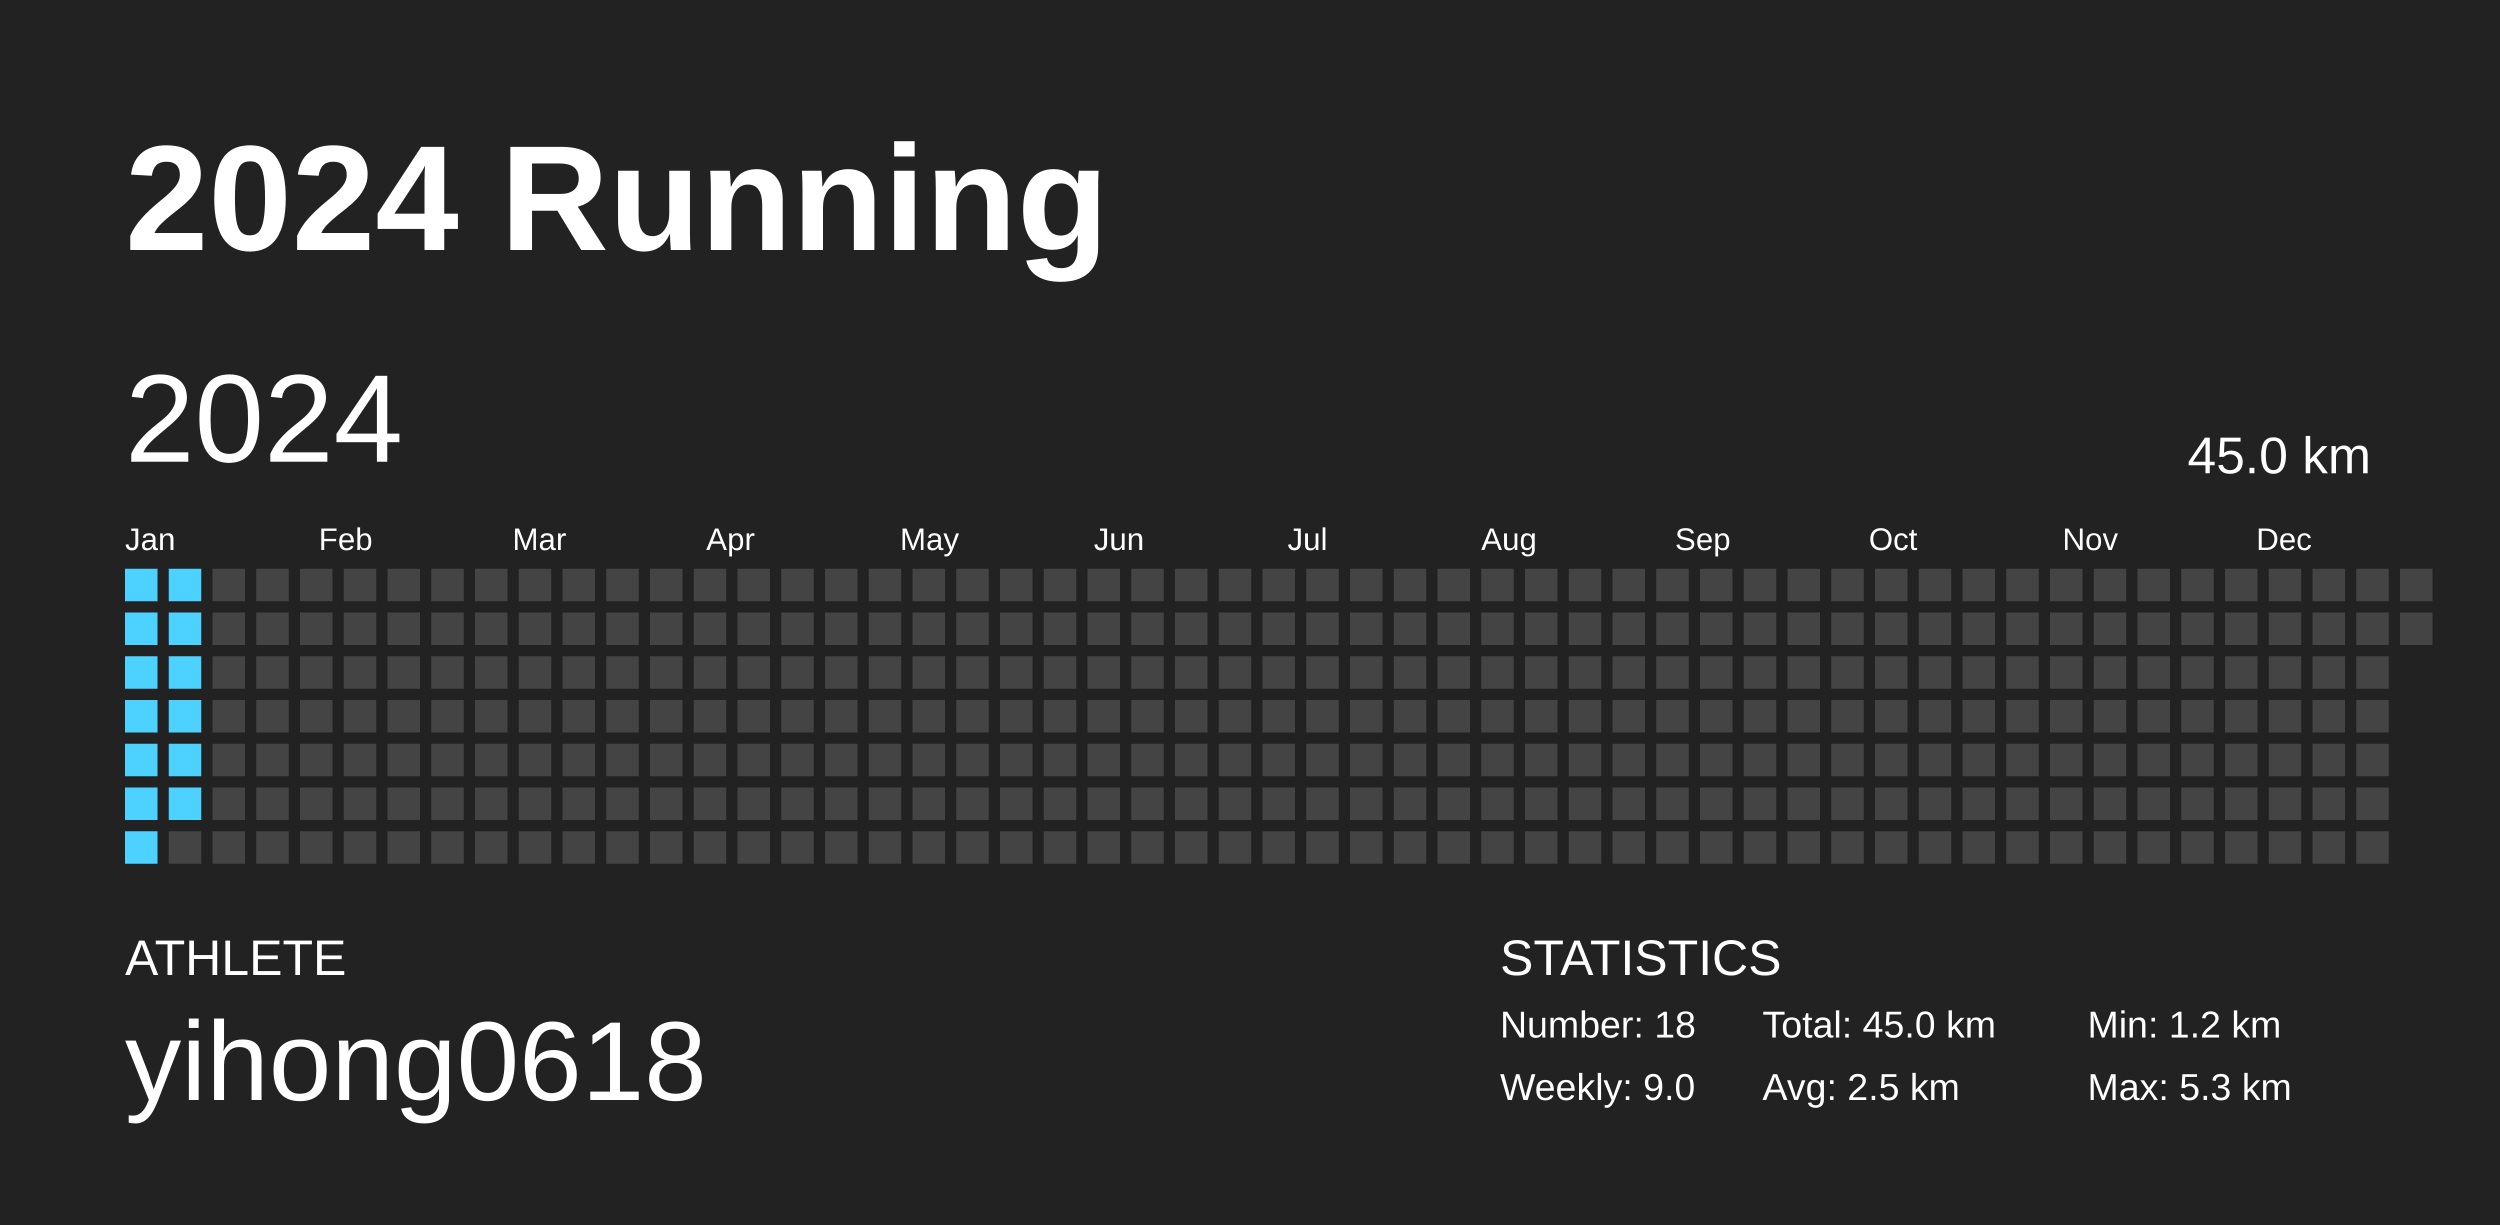
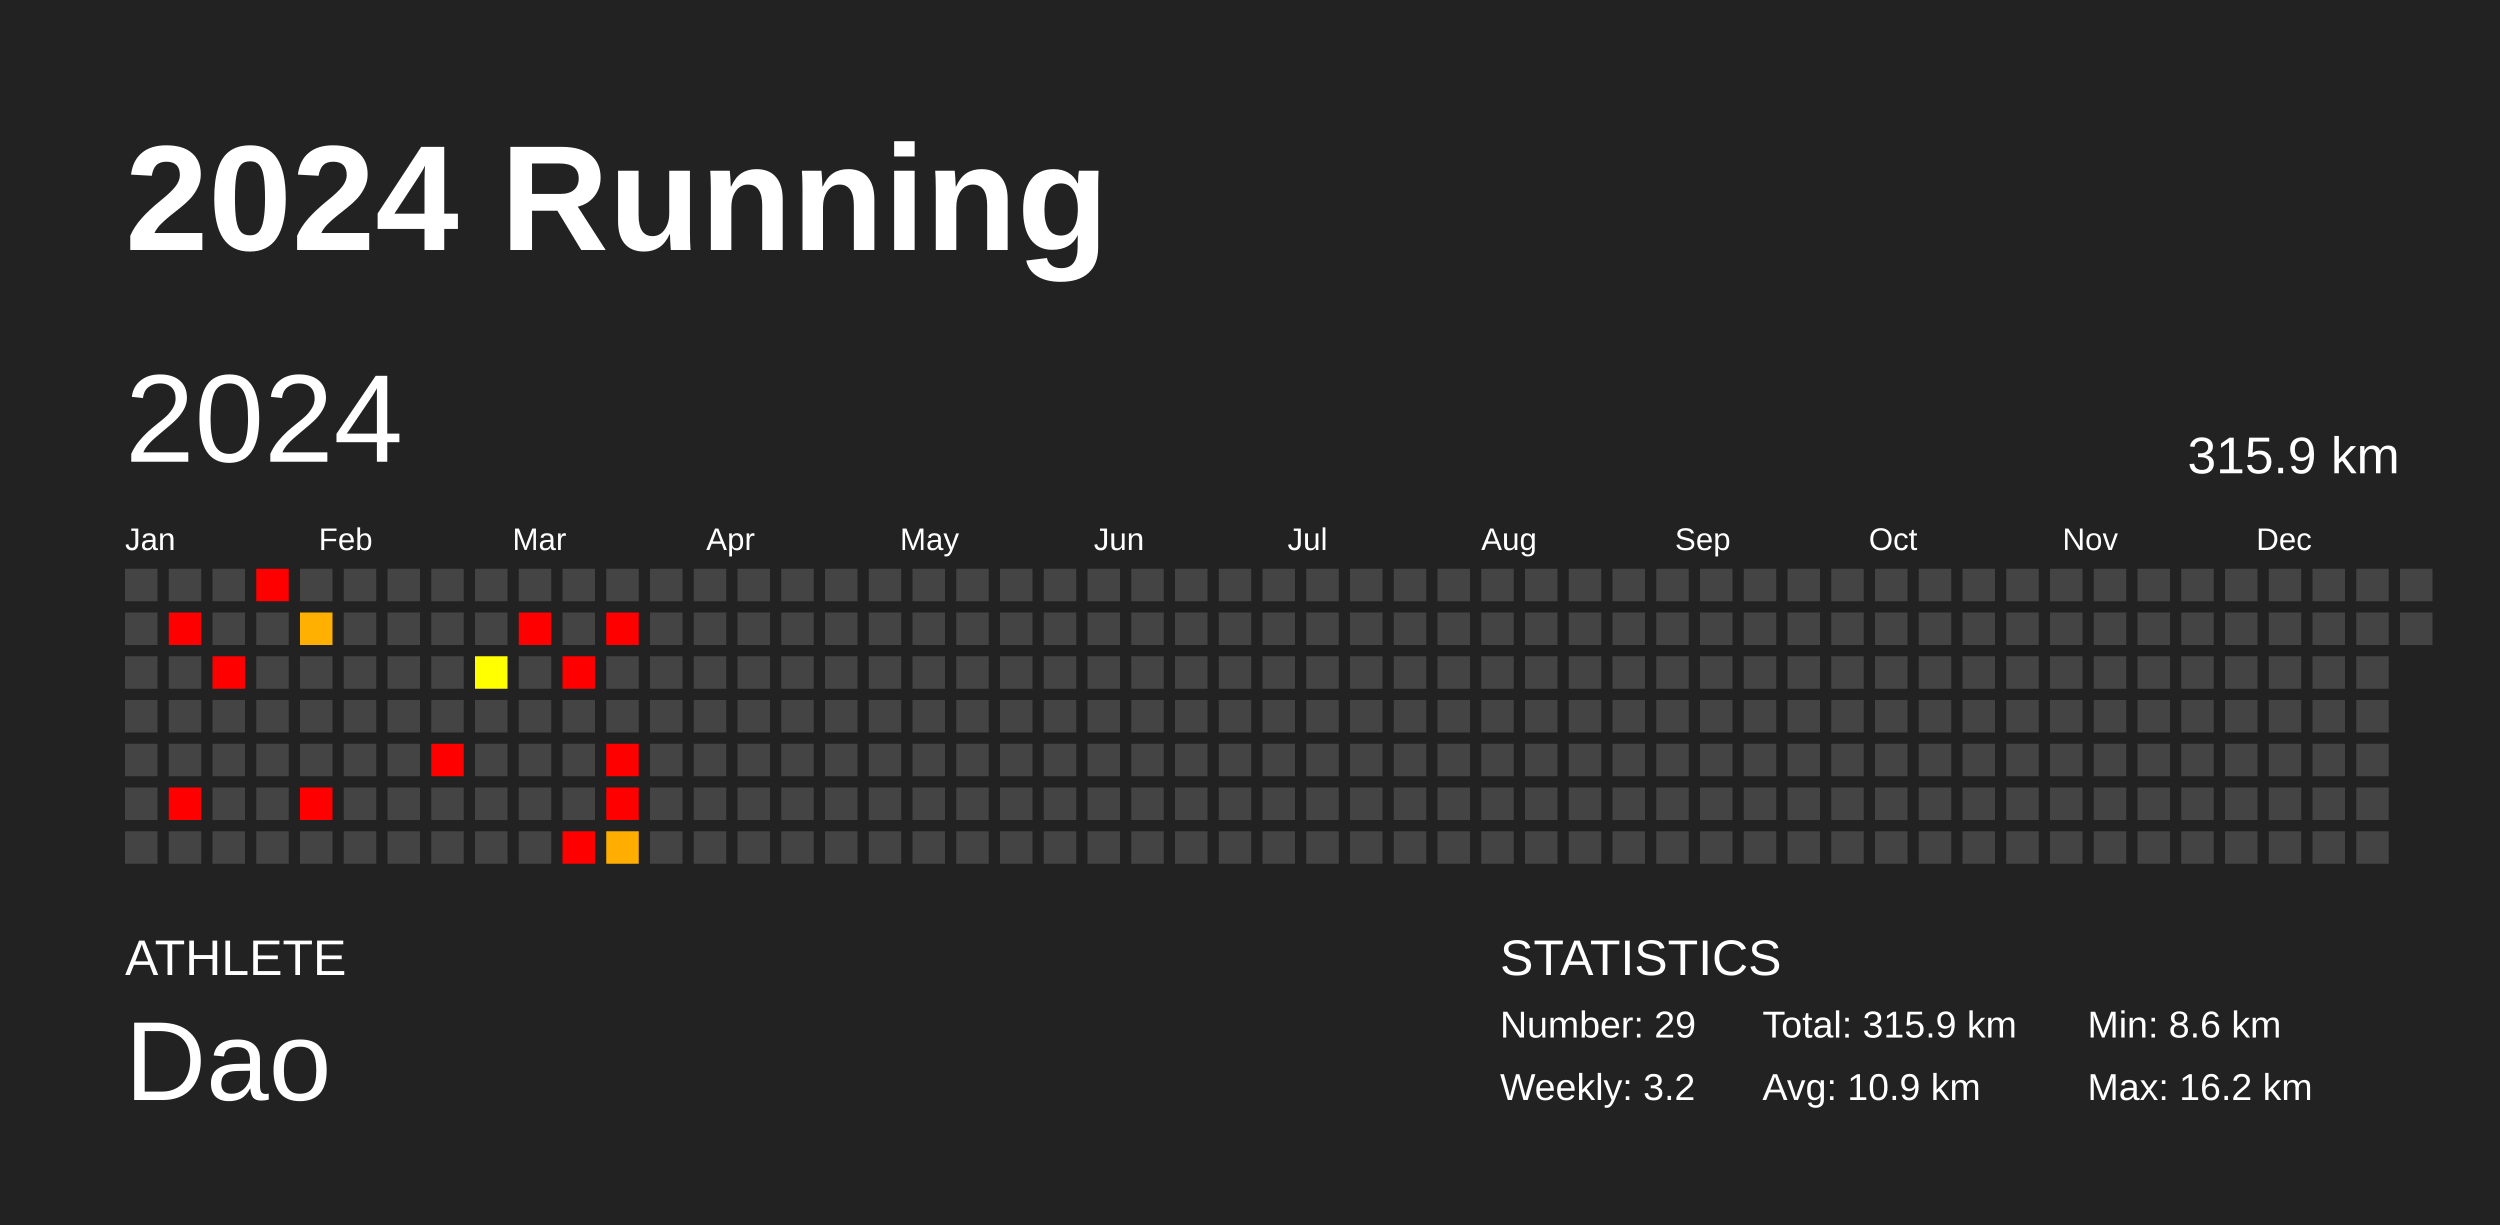
<svg xmlns="http://www.w3.org/2000/svg" baseProfile="full" height="98mm" version="1.1" viewBox="0,0,200,98" width="200mm">
  <defs />
  <rect fill="#222222" height="98" width="200" x="0" y="0" />
  <text fill="#FFFFFF" style="font-size:12px; font-family:Arial; font-weight:bold;" x="10" y="20">2024 Running</text>
  <text fill="#FFFFFF" style="font-size:4px; font-family:Arial" x="10" y="78">ATHLETE</text>
-   <text fill="#FFFFFF" style="font-size:9px; font-family:Arial" x="10" y="88">yihong0618</text>
+   <text fill="#FFFFFF" style="font-size:9px; font-family:Arial" x="10" y="88">Dao</text>
  <text fill="#FFFFFF" style="font-size:4px; font-family:Arial" x="120" y="78">STATISTICS</text>
-   <text fill="#FFFFFF" style="font-size:3px; font-family:Arial" x="120" y="83">Number: 18</text>
-   <text fill="#FFFFFF" style="font-size:3px; font-family:Arial" x="120" y="88">Weekly: 9.0</text>
-   <text fill="#FFFFFF" style="font-size:3px; font-family:Arial" x="141" y="83">Total: 45.0 km</text>
-   <text fill="#FFFFFF" style="font-size:3px; font-family:Arial" x="141" y="88">Avg: 2.5 km</text>
-   <text fill="#FFFFFF" style="font-size:3px; font-family:Arial" x="167" y="83">Min: 1.2 km</text>
-   <text fill="#FFFFFF" style="font-size:3px; font-family:Arial" x="167" y="88">Max: 5.3 km</text>
+   <text fill="#FFFFFF" style="font-size:3px; font-family:Arial" x="120" y="83">Number: 29</text>
+   <text fill="#FFFFFF" style="font-size:3px; font-family:Arial" x="120" y="88">Weekly: 3.2</text>
+   <text fill="#FFFFFF" style="font-size:3px; font-family:Arial" x="141" y="83">Total: 315.9 km</text>
+   <text fill="#FFFFFF" style="font-size:3px; font-family:Arial" x="141" y="88">Avg: 10.9 km</text>
+   <text fill="#FFFFFF" style="font-size:3px; font-family:Arial" x="167" y="83">Min: 8.6 km</text>
+   <text fill="#FFFFFF" style="font-size:3px; font-family:Arial" x="167" y="88">Max: 16.2 km</text>
  <text dominant-baseline="hanging" fill="#FFFFFF" style="font-size:10.0px; font-family:Arial;" x="10" y="30">2024</text>
-   <text dominant-baseline="hanging" fill="#FFFFFF" style="font-size:4.125px; font-family:Arial;" x="175" y="35">45.0 km</text>
+   <text dominant-baseline="hanging" fill="#FFFFFF" style="font-size:4.125px; font-family:Arial;" x="175" y="35">315.9 km</text>
  <text fill="#FFFFFF" style="font-size:2.5px; font-family:Arial" x="10.0" y="44">Jan</text>
  <text fill="#FFFFFF" style="font-size:2.5px; font-family:Arial" x="25.5" y="44">Feb</text>
  <text fill="#FFFFFF" style="font-size:2.5px; font-family:Arial" x="41.0" y="44">Mar</text>
  <text fill="#FFFFFF" style="font-size:2.5px; font-family:Arial" x="56.5" y="44">Apr</text>
  <text fill="#FFFFFF" style="font-size:2.5px; font-family:Arial" x="72.0" y="44">May</text>
  <text fill="#FFFFFF" style="font-size:2.5px; font-family:Arial" x="87.5" y="44">Jun</text>
  <text fill="#FFFFFF" style="font-size:2.5px; font-family:Arial" x="103.0" y="44">Jul</text>
  <text fill="#FFFFFF" style="font-size:2.5px; font-family:Arial" x="118.5" y="44">Aug</text>
  <text fill="#FFFFFF" style="font-size:2.5px; font-family:Arial" x="134.0" y="44">Sep</text>
  <text fill="#FFFFFF" style="font-size:2.5px; font-family:Arial" x="149.5" y="44">Oct</text>
  <text fill="#FFFFFF" style="font-size:2.5px; font-family:Arial" x="165.0" y="44">Nov</text>
  <text fill="#FFFFFF" style="font-size:2.5px; font-family:Arial" x="180.5" y="44">Dec</text>
-   <rect fill="#4dd2ff" height="2.6" width="2.6" x="10.0" y="45.5" />
-   <rect fill="#4dd2ff" height="2.6" width="2.6" x="10.0" y="49.0" />
-   <rect fill="#4dd2ff" height="2.6" width="2.6" x="10.0" y="52.5" />
-   <rect fill="#4dd2ff" height="2.6" width="2.6" x="10.0" y="56.0" />
-   <rect fill="#4dd2ff" height="2.6" width="2.6" x="10.0" y="59.5" />
-   <rect fill="#4dd2ff" height="2.6" width="2.6" x="10.0" y="63.0" />
-   <rect fill="#4dd2ff" height="2.6" width="2.6" x="10.0" y="66.5" />
-   <rect fill="#4dd2ff" height="2.6" width="2.6" x="13.5" y="45.5" />
-   <rect fill="#4dd2ff" height="2.6" width="2.6" x="13.5" y="49.0" />
-   <rect fill="#4dd2ff" height="2.6" width="2.6" x="13.5" y="52.5" />
-   <rect fill="#4dd2ff" height="2.6" width="2.6" x="13.5" y="56.0" />
-   <rect fill="#4dd2ff" height="2.6" width="2.6" x="13.5" y="59.5" />
-   <rect fill="#4dd2ff" height="2.6" width="2.6" x="13.5" y="63.0" />
+   <rect fill="#444444" height="2.6" width="2.6" x="10.0" y="45.5" />
+   <rect fill="#444444" height="2.6" width="2.6" x="10.0" y="49.0" />
+   <rect fill="#444444" height="2.6" width="2.6" x="10.0" y="52.5" />
+   <rect fill="#444444" height="2.6" width="2.6" x="10.0" y="56.0" />
+   <rect fill="#444444" height="2.6" width="2.6" x="10.0" y="59.5" />
+   <rect fill="#444444" height="2.6" width="2.6" x="10.0" y="63.0" />
+   <rect fill="#444444" height="2.6" width="2.6" x="10.0" y="66.5" />
+   <rect fill="#444444" height="2.6" width="2.6" x="13.5" y="45.5" />
+   <rect fill="red" height="2.6" width="2.6" x="13.5" y="49.0" />
+   <rect fill="#444444" height="2.6" width="2.6" x="13.5" y="52.5" />
+   <rect fill="#444444" height="2.6" width="2.6" x="13.5" y="56.0" />
+   <rect fill="#444444" height="2.6" width="2.6" x="13.5" y="59.5" />
+   <rect fill="red" height="2.6" width="2.6" x="13.5" y="63.0" />
  <rect fill="#444444" height="2.6" width="2.6" x="13.5" y="66.5" />
  <rect fill="#444444" height="2.6" width="2.6" x="17.0" y="45.5" />
  <rect fill="#444444" height="2.6" width="2.6" x="17.0" y="49.0" />
-   <rect fill="#444444" height="2.6" width="2.6" x="17.0" y="52.5" />
+   <rect fill="red" height="2.6" width="2.6" x="17.0" y="52.5" />
  <rect fill="#444444" height="2.6" width="2.6" x="17.0" y="56.0" />
  <rect fill="#444444" height="2.6" width="2.6" x="17.0" y="59.5" />
  <rect fill="#444444" height="2.6" width="2.6" x="17.0" y="63.0" />
  <rect fill="#444444" height="2.6" width="2.6" x="17.0" y="66.5" />
-   <rect fill="#444444" height="2.6" width="2.6" x="20.5" y="45.5" />
+   <rect fill="red" height="2.6" width="2.6" x="20.5" y="45.5" />
  <rect fill="#444444" height="2.6" width="2.6" x="20.5" y="49.0" />
  <rect fill="#444444" height="2.6" width="2.6" x="20.5" y="52.5" />
  <rect fill="#444444" height="2.6" width="2.6" x="20.5" y="56.0" />
  <rect fill="#444444" height="2.6" width="2.6" x="20.5" y="59.5" />
  <rect fill="#444444" height="2.6" width="2.6" x="20.5" y="63.0" />
  <rect fill="#444444" height="2.6" width="2.6" x="20.5" y="66.5" />
  <rect fill="#444444" height="2.6" width="2.6" x="24.0" y="45.5" />
-   <rect fill="#444444" height="2.6" width="2.6" x="24.0" y="49.0" />
+   <rect fill="#ffb000" height="2.6" width="2.6" x="24.0" y="49.0" />
  <rect fill="#444444" height="2.6" width="2.6" x="24.0" y="52.5" />
  <rect fill="#444444" height="2.6" width="2.6" x="24.0" y="56.0" />
  <rect fill="#444444" height="2.6" width="2.6" x="24.0" y="59.5" />
-   <rect fill="#444444" height="2.6" width="2.6" x="24.0" y="63.0" />
+   <rect fill="red" height="2.6" width="2.6" x="24.0" y="63.0" />
  <rect fill="#444444" height="2.6" width="2.6" x="24.0" y="66.5" />
  <rect fill="#444444" height="2.6" width="2.6" x="27.5" y="45.5" />
  <rect fill="#444444" height="2.6" width="2.6" x="27.5" y="49.0" />
  <rect fill="#444444" height="2.6" width="2.6" x="27.5" y="52.5" />
  <rect fill="#444444" height="2.6" width="2.6" x="27.5" y="56.0" />
  <rect fill="#444444" height="2.6" width="2.6" x="27.5" y="59.5" />
  <rect fill="#444444" height="2.6" width="2.6" x="27.5" y="63.0" />
  <rect fill="#444444" height="2.6" width="2.6" x="27.5" y="66.5" />
  <rect fill="#444444" height="2.6" width="2.6" x="31.0" y="45.5" />
  <rect fill="#444444" height="2.6" width="2.6" x="31.0" y="49.0" />
  <rect fill="#444444" height="2.6" width="2.6" x="31.0" y="52.5" />
  <rect fill="#444444" height="2.6" width="2.6" x="31.0" y="56.0" />
  <rect fill="#444444" height="2.6" width="2.6" x="31.0" y="59.5" />
  <rect fill="#444444" height="2.6" width="2.6" x="31.0" y="63.0" />
  <rect fill="#444444" height="2.6" width="2.6" x="31.0" y="66.5" />
  <rect fill="#444444" height="2.6" width="2.6" x="34.5" y="45.5" />
  <rect fill="#444444" height="2.6" width="2.6" x="34.5" y="49.0" />
  <rect fill="#444444" height="2.6" width="2.6" x="34.5" y="52.5" />
  <rect fill="#444444" height="2.6" width="2.6" x="34.5" y="56.0" />
-   <rect fill="#444444" height="2.6" width="2.6" x="34.5" y="59.5" />
+   <rect fill="red" height="2.6" width="2.6" x="34.5" y="59.5" />
  <rect fill="#444444" height="2.6" width="2.6" x="34.5" y="63.0" />
  <rect fill="#444444" height="2.6" width="2.6" x="34.5" y="66.5" />
  <rect fill="#444444" height="2.6" width="2.6" x="38.0" y="45.5" />
  <rect fill="#444444" height="2.6" width="2.6" x="38.0" y="49.0" />
-   <rect fill="#444444" height="2.6" width="2.6" x="38.0" y="52.5" />
+   <rect fill="#ffff00" height="2.6" width="2.6" x="38.0" y="52.5" />
  <rect fill="#444444" height="2.6" width="2.6" x="38.0" y="56.0" />
  <rect fill="#444444" height="2.6" width="2.6" x="38.0" y="59.5" />
  <rect fill="#444444" height="2.6" width="2.6" x="38.0" y="63.0" />
  <rect fill="#444444" height="2.6" width="2.6" x="38.0" y="66.5" />
  <rect fill="#444444" height="2.6" width="2.6" x="41.5" y="45.5" />
-   <rect fill="#444444" height="2.6" width="2.6" x="41.5" y="49.0" />
+   <rect fill="red" height="2.6" width="2.6" x="41.5" y="49.0" />
  <rect fill="#444444" height="2.6" width="2.6" x="41.5" y="52.5" />
  <rect fill="#444444" height="2.6" width="2.6" x="41.5" y="56.0" />
  <rect fill="#444444" height="2.6" width="2.6" x="41.5" y="59.5" />
  <rect fill="#444444" height="2.6" width="2.6" x="41.5" y="63.0" />
  <rect fill="#444444" height="2.6" width="2.6" x="41.5" y="66.5" />
  <rect fill="#444444" height="2.6" width="2.6" x="45.0" y="45.5" />
  <rect fill="#444444" height="2.6" width="2.6" x="45.0" y="49.0" />
-   <rect fill="#444444" height="2.6" width="2.6" x="45.0" y="52.5" />
+   <rect fill="red" height="2.6" width="2.6" x="45.0" y="52.5" />
  <rect fill="#444444" height="2.6" width="2.6" x="45.0" y="56.0" />
  <rect fill="#444444" height="2.6" width="2.6" x="45.0" y="59.5" />
  <rect fill="#444444" height="2.6" width="2.6" x="45.0" y="63.0" />
-   <rect fill="#444444" height="2.6" width="2.6" x="45.0" y="66.5" />
+   <rect fill="red" height="2.6" width="2.6" x="45.0" y="66.5" />
  <rect fill="#444444" height="2.6" width="2.6" x="48.5" y="45.5" />
-   <rect fill="#444444" height="2.6" width="2.6" x="48.5" y="49.0" />
+   <rect fill="red" height="2.6" width="2.6" x="48.5" y="49.0" />
  <rect fill="#444444" height="2.6" width="2.6" x="48.5" y="52.5" />
  <rect fill="#444444" height="2.6" width="2.6" x="48.5" y="56.0" />
-   <rect fill="#444444" height="2.6" width="2.6" x="48.5" y="59.5" />
-   <rect fill="#444444" height="2.6" width="2.6" x="48.5" y="63.0" />
-   <rect fill="#444444" height="2.6" width="2.6" x="48.5" y="66.5" />
+   <rect fill="red" height="2.6" width="2.6" x="48.5" y="59.5" />
+   <rect fill="red" height="2.6" width="2.6" x="48.5" y="63.0" />
+   <rect fill="#ffae00" height="2.6" width="2.6" x="48.5" y="66.5" />
  <rect fill="#444444" height="2.6" width="2.6" x="52.0" y="45.5" />
  <rect fill="#444444" height="2.6" width="2.6" x="52.0" y="49.0" />
  <rect fill="#444444" height="2.6" width="2.6" x="52.0" y="52.5" />
  <rect fill="#444444" height="2.6" width="2.6" x="52.0" y="56.0" />
  <rect fill="#444444" height="2.6" width="2.6" x="52.0" y="59.5" />
  <rect fill="#444444" height="2.6" width="2.6" x="52.0" y="63.0" />
  <rect fill="#444444" height="2.6" width="2.6" x="52.0" y="66.5" />
  <rect fill="#444444" height="2.6" width="2.6" x="55.5" y="45.5" />
  <rect fill="#444444" height="2.6" width="2.6" x="55.5" y="49.0" />
  <rect fill="#444444" height="2.6" width="2.6" x="55.5" y="52.5" />
  <rect fill="#444444" height="2.6" width="2.6" x="55.5" y="56.0" />
  <rect fill="#444444" height="2.6" width="2.6" x="55.5" y="59.5" />
  <rect fill="#444444" height="2.6" width="2.6" x="55.5" y="63.0" />
  <rect fill="#444444" height="2.6" width="2.6" x="55.5" y="66.5" />
  <rect fill="#444444" height="2.6" width="2.6" x="59.0" y="45.5" />
  <rect fill="#444444" height="2.6" width="2.6" x="59.0" y="49.0" />
  <rect fill="#444444" height="2.6" width="2.6" x="59.0" y="52.5" />
  <rect fill="#444444" height="2.6" width="2.6" x="59.0" y="56.0" />
  <rect fill="#444444" height="2.6" width="2.6" x="59.0" y="59.5" />
  <rect fill="#444444" height="2.6" width="2.6" x="59.0" y="63.0" />
  <rect fill="#444444" height="2.6" width="2.6" x="59.0" y="66.5" />
  <rect fill="#444444" height="2.6" width="2.6" x="62.5" y="45.5" />
  <rect fill="#444444" height="2.6" width="2.6" x="62.5" y="49.0" />
  <rect fill="#444444" height="2.6" width="2.6" x="62.5" y="52.5" />
  <rect fill="#444444" height="2.6" width="2.6" x="62.5" y="56.0" />
  <rect fill="#444444" height="2.6" width="2.6" x="62.5" y="59.5" />
  <rect fill="#444444" height="2.6" width="2.6" x="62.5" y="63.0" />
  <rect fill="#444444" height="2.6" width="2.6" x="62.5" y="66.5" />
  <rect fill="#444444" height="2.6" width="2.6" x="66.0" y="45.5" />
  <rect fill="#444444" height="2.6" width="2.6" x="66.0" y="49.0" />
  <rect fill="#444444" height="2.6" width="2.6" x="66.0" y="52.5" />
  <rect fill="#444444" height="2.6" width="2.6" x="66.0" y="56.0" />
  <rect fill="#444444" height="2.6" width="2.6" x="66.0" y="59.5" />
  <rect fill="#444444" height="2.6" width="2.6" x="66.0" y="63.0" />
  <rect fill="#444444" height="2.6" width="2.6" x="66.0" y="66.5" />
  <rect fill="#444444" height="2.6" width="2.6" x="69.5" y="45.5" />
  <rect fill="#444444" height="2.6" width="2.6" x="69.5" y="49.0" />
  <rect fill="#444444" height="2.6" width="2.6" x="69.5" y="52.5" />
  <rect fill="#444444" height="2.6" width="2.6" x="69.5" y="56.0" />
  <rect fill="#444444" height="2.6" width="2.6" x="69.5" y="59.5" />
  <rect fill="#444444" height="2.6" width="2.6" x="69.5" y="63.0" />
  <rect fill="#444444" height="2.6" width="2.6" x="69.5" y="66.5" />
  <rect fill="#444444" height="2.6" width="2.6" x="73.0" y="45.5" />
  <rect fill="#444444" height="2.6" width="2.6" x="73.0" y="49.0" />
  <rect fill="#444444" height="2.6" width="2.6" x="73.0" y="52.5" />
  <rect fill="#444444" height="2.6" width="2.6" x="73.0" y="56.0" />
  <rect fill="#444444" height="2.6" width="2.6" x="73.0" y="59.5" />
  <rect fill="#444444" height="2.6" width="2.6" x="73.0" y="63.0" />
  <rect fill="#444444" height="2.6" width="2.6" x="73.0" y="66.5" />
  <rect fill="#444444" height="2.6" width="2.6" x="76.5" y="45.5" />
  <rect fill="#444444" height="2.6" width="2.6" x="76.5" y="49.0" />
  <rect fill="#444444" height="2.6" width="2.6" x="76.5" y="52.5" />
  <rect fill="#444444" height="2.6" width="2.6" x="76.5" y="56.0" />
  <rect fill="#444444" height="2.6" width="2.6" x="76.5" y="59.5" />
  <rect fill="#444444" height="2.6" width="2.6" x="76.5" y="63.0" />
  <rect fill="#444444" height="2.6" width="2.6" x="76.5" y="66.5" />
  <rect fill="#444444" height="2.6" width="2.6" x="80.0" y="45.5" />
  <rect fill="#444444" height="2.6" width="2.6" x="80.0" y="49.0" />
  <rect fill="#444444" height="2.6" width="2.6" x="80.0" y="52.5" />
  <rect fill="#444444" height="2.6" width="2.6" x="80.0" y="56.0" />
  <rect fill="#444444" height="2.6" width="2.6" x="80.0" y="59.5" />
  <rect fill="#444444" height="2.6" width="2.6" x="80.0" y="63.0" />
  <rect fill="#444444" height="2.6" width="2.6" x="80.0" y="66.5" />
  <rect fill="#444444" height="2.6" width="2.6" x="83.5" y="45.5" />
  <rect fill="#444444" height="2.6" width="2.6" x="83.5" y="49.0" />
  <rect fill="#444444" height="2.6" width="2.6" x="83.5" y="52.5" />
  <rect fill="#444444" height="2.6" width="2.6" x="83.5" y="56.0" />
  <rect fill="#444444" height="2.6" width="2.6" x="83.5" y="59.5" />
  <rect fill="#444444" height="2.6" width="2.6" x="83.5" y="63.0" />
  <rect fill="#444444" height="2.6" width="2.6" x="83.5" y="66.5" />
  <rect fill="#444444" height="2.6" width="2.6" x="87.0" y="45.5" />
  <rect fill="#444444" height="2.6" width="2.6" x="87.0" y="49.0" />
  <rect fill="#444444" height="2.6" width="2.6" x="87.0" y="52.5" />
  <rect fill="#444444" height="2.6" width="2.6" x="87.0" y="56.0" />
  <rect fill="#444444" height="2.6" width="2.6" x="87.0" y="59.5" />
  <rect fill="#444444" height="2.6" width="2.6" x="87.0" y="63.0" />
  <rect fill="#444444" height="2.6" width="2.6" x="87.0" y="66.5" />
  <rect fill="#444444" height="2.6" width="2.6" x="90.5" y="45.5" />
  <rect fill="#444444" height="2.6" width="2.6" x="90.5" y="49.0" />
  <rect fill="#444444" height="2.6" width="2.6" x="90.5" y="52.5" />
  <rect fill="#444444" height="2.6" width="2.6" x="90.5" y="56.0" />
  <rect fill="#444444" height="2.6" width="2.6" x="90.5" y="59.5" />
  <rect fill="#444444" height="2.6" width="2.6" x="90.5" y="63.0" />
  <rect fill="#444444" height="2.6" width="2.6" x="90.5" y="66.5" />
  <rect fill="#444444" height="2.6" width="2.6" x="94.0" y="45.5" />
  <rect fill="#444444" height="2.6" width="2.6" x="94.0" y="49.0" />
  <rect fill="#444444" height="2.6" width="2.6" x="94.0" y="52.5" />
  <rect fill="#444444" height="2.6" width="2.6" x="94.0" y="56.0" />
  <rect fill="#444444" height="2.6" width="2.6" x="94.0" y="59.5" />
  <rect fill="#444444" height="2.6" width="2.6" x="94.0" y="63.0" />
  <rect fill="#444444" height="2.6" width="2.6" x="94.0" y="66.5" />
  <rect fill="#444444" height="2.6" width="2.6" x="97.5" y="45.5" />
  <rect fill="#444444" height="2.6" width="2.6" x="97.5" y="49.0" />
  <rect fill="#444444" height="2.6" width="2.6" x="97.5" y="52.5" />
  <rect fill="#444444" height="2.6" width="2.6" x="97.5" y="56.0" />
  <rect fill="#444444" height="2.6" width="2.6" x="97.5" y="59.5" />
  <rect fill="#444444" height="2.6" width="2.6" x="97.5" y="63.0" />
  <rect fill="#444444" height="2.6" width="2.6" x="97.5" y="66.5" />
  <rect fill="#444444" height="2.6" width="2.6" x="101.0" y="45.5" />
  <rect fill="#444444" height="2.6" width="2.6" x="101.0" y="49.0" />
  <rect fill="#444444" height="2.6" width="2.6" x="101.0" y="52.5" />
  <rect fill="#444444" height="2.6" width="2.6" x="101.0" y="56.0" />
  <rect fill="#444444" height="2.6" width="2.6" x="101.0" y="59.5" />
  <rect fill="#444444" height="2.6" width="2.6" x="101.0" y="63.0" />
  <rect fill="#444444" height="2.6" width="2.6" x="101.0" y="66.5" />
  <rect fill="#444444" height="2.6" width="2.6" x="104.5" y="45.5" />
  <rect fill="#444444" height="2.6" width="2.6" x="104.5" y="49.0" />
  <rect fill="#444444" height="2.6" width="2.6" x="104.5" y="52.5" />
  <rect fill="#444444" height="2.6" width="2.6" x="104.5" y="56.0" />
  <rect fill="#444444" height="2.6" width="2.6" x="104.5" y="59.5" />
  <rect fill="#444444" height="2.6" width="2.6" x="104.5" y="63.0" />
  <rect fill="#444444" height="2.6" width="2.6" x="104.5" y="66.5" />
  <rect fill="#444444" height="2.6" width="2.6" x="108.0" y="45.5" />
  <rect fill="#444444" height="2.6" width="2.6" x="108.0" y="49.0" />
  <rect fill="#444444" height="2.6" width="2.6" x="108.0" y="52.5" />
  <rect fill="#444444" height="2.6" width="2.6" x="108.0" y="56.0" />
  <rect fill="#444444" height="2.6" width="2.6" x="108.0" y="59.5" />
  <rect fill="#444444" height="2.6" width="2.6" x="108.0" y="63.0" />
  <rect fill="#444444" height="2.6" width="2.6" x="108.0" y="66.5" />
  <rect fill="#444444" height="2.6" width="2.6" x="111.5" y="45.5" />
  <rect fill="#444444" height="2.6" width="2.6" x="111.5" y="49.0" />
  <rect fill="#444444" height="2.6" width="2.6" x="111.5" y="52.5" />
  <rect fill="#444444" height="2.6" width="2.6" x="111.5" y="56.0" />
  <rect fill="#444444" height="2.6" width="2.6" x="111.5" y="59.5" />
  <rect fill="#444444" height="2.6" width="2.6" x="111.5" y="63.0" />
  <rect fill="#444444" height="2.6" width="2.6" x="111.5" y="66.5" />
  <rect fill="#444444" height="2.6" width="2.6" x="115.0" y="45.5" />
  <rect fill="#444444" height="2.6" width="2.6" x="115.0" y="49.0" />
  <rect fill="#444444" height="2.6" width="2.6" x="115.0" y="52.5" />
  <rect fill="#444444" height="2.6" width="2.6" x="115.0" y="56.0" />
  <rect fill="#444444" height="2.6" width="2.6" x="115.0" y="59.5" />
  <rect fill="#444444" height="2.6" width="2.6" x="115.0" y="63.0" />
  <rect fill="#444444" height="2.6" width="2.6" x="115.0" y="66.5" />
  <rect fill="#444444" height="2.6" width="2.6" x="118.5" y="45.5" />
  <rect fill="#444444" height="2.6" width="2.6" x="118.5" y="49.0" />
  <rect fill="#444444" height="2.6" width="2.6" x="118.5" y="52.5" />
  <rect fill="#444444" height="2.6" width="2.6" x="118.5" y="56.0" />
  <rect fill="#444444" height="2.6" width="2.6" x="118.5" y="59.5" />
  <rect fill="#444444" height="2.6" width="2.6" x="118.5" y="63.0" />
  <rect fill="#444444" height="2.6" width="2.6" x="118.5" y="66.5" />
  <rect fill="#444444" height="2.6" width="2.6" x="122.0" y="45.5" />
  <rect fill="#444444" height="2.6" width="2.6" x="122.0" y="49.0" />
  <rect fill="#444444" height="2.6" width="2.6" x="122.0" y="52.5" />
  <rect fill="#444444" height="2.6" width="2.6" x="122.0" y="56.0" />
  <rect fill="#444444" height="2.6" width="2.6" x="122.0" y="59.5" />
  <rect fill="#444444" height="2.6" width="2.6" x="122.0" y="63.0" />
  <rect fill="#444444" height="2.6" width="2.6" x="122.0" y="66.5" />
  <rect fill="#444444" height="2.6" width="2.6" x="125.5" y="45.5" />
  <rect fill="#444444" height="2.6" width="2.6" x="125.5" y="49.0" />
  <rect fill="#444444" height="2.6" width="2.6" x="125.5" y="52.5" />
  <rect fill="#444444" height="2.6" width="2.6" x="125.5" y="56.0" />
  <rect fill="#444444" height="2.6" width="2.6" x="125.5" y="59.5" />
  <rect fill="#444444" height="2.6" width="2.6" x="125.5" y="63.0" />
  <rect fill="#444444" height="2.6" width="2.6" x="125.5" y="66.5" />
  <rect fill="#444444" height="2.6" width="2.6" x="129.0" y="45.5" />
  <rect fill="#444444" height="2.6" width="2.6" x="129.0" y="49.0" />
  <rect fill="#444444" height="2.6" width="2.6" x="129.0" y="52.5" />
  <rect fill="#444444" height="2.6" width="2.6" x="129.0" y="56.0" />
  <rect fill="#444444" height="2.6" width="2.6" x="129.0" y="59.5" />
  <rect fill="#444444" height="2.6" width="2.6" x="129.0" y="63.0" />
  <rect fill="#444444" height="2.6" width="2.6" x="129.0" y="66.5" />
  <rect fill="#444444" height="2.6" width="2.6" x="132.5" y="45.5" />
  <rect fill="#444444" height="2.6" width="2.6" x="132.5" y="49.0" />
  <rect fill="#444444" height="2.6" width="2.6" x="132.5" y="52.5" />
  <rect fill="#444444" height="2.6" width="2.6" x="132.5" y="56.0" />
  <rect fill="#444444" height="2.6" width="2.6" x="132.5" y="59.5" />
  <rect fill="#444444" height="2.6" width="2.6" x="132.5" y="63.0" />
  <rect fill="#444444" height="2.6" width="2.6" x="132.5" y="66.5" />
  <rect fill="#444444" height="2.6" width="2.6" x="136.0" y="45.5" />
  <rect fill="#444444" height="2.6" width="2.6" x="136.0" y="49.0" />
  <rect fill="#444444" height="2.6" width="2.6" x="136.0" y="52.5" />
  <rect fill="#444444" height="2.6" width="2.6" x="136.0" y="56.0" />
  <rect fill="#444444" height="2.6" width="2.6" x="136.0" y="59.5" />
  <rect fill="#444444" height="2.6" width="2.6" x="136.0" y="63.0" />
  <rect fill="#444444" height="2.6" width="2.6" x="136.0" y="66.5" />
  <rect fill="#444444" height="2.6" width="2.6" x="139.5" y="45.5" />
  <rect fill="#444444" height="2.6" width="2.6" x="139.5" y="49.0" />
  <rect fill="#444444" height="2.6" width="2.6" x="139.5" y="52.5" />
  <rect fill="#444444" height="2.6" width="2.6" x="139.5" y="56.0" />
  <rect fill="#444444" height="2.6" width="2.6" x="139.5" y="59.5" />
  <rect fill="#444444" height="2.6" width="2.6" x="139.5" y="63.0" />
  <rect fill="#444444" height="2.6" width="2.6" x="139.5" y="66.5" />
  <rect fill="#444444" height="2.6" width="2.6" x="143.0" y="45.5" />
  <rect fill="#444444" height="2.6" width="2.6" x="143.0" y="49.0" />
  <rect fill="#444444" height="2.6" width="2.6" x="143.0" y="52.5" />
  <rect fill="#444444" height="2.6" width="2.6" x="143.0" y="56.0" />
  <rect fill="#444444" height="2.6" width="2.6" x="143.0" y="59.5" />
  <rect fill="#444444" height="2.6" width="2.6" x="143.0" y="63.0" />
  <rect fill="#444444" height="2.6" width="2.6" x="143.0" y="66.5" />
  <rect fill="#444444" height="2.6" width="2.6" x="146.5" y="45.5" />
  <rect fill="#444444" height="2.6" width="2.6" x="146.5" y="49.0" />
  <rect fill="#444444" height="2.6" width="2.6" x="146.5" y="52.5" />
  <rect fill="#444444" height="2.6" width="2.6" x="146.5" y="56.0" />
  <rect fill="#444444" height="2.6" width="2.6" x="146.5" y="59.5" />
  <rect fill="#444444" height="2.6" width="2.6" x="146.5" y="63.0" />
  <rect fill="#444444" height="2.6" width="2.6" x="146.5" y="66.5" />
  <rect fill="#444444" height="2.6" width="2.6" x="150.0" y="45.5" />
  <rect fill="#444444" height="2.6" width="2.6" x="150.0" y="49.0" />
  <rect fill="#444444" height="2.6" width="2.6" x="150.0" y="52.5" />
  <rect fill="#444444" height="2.6" width="2.6" x="150.0" y="56.0" />
  <rect fill="#444444" height="2.6" width="2.6" x="150.0" y="59.5" />
  <rect fill="#444444" height="2.6" width="2.6" x="150.0" y="63.0" />
  <rect fill="#444444" height="2.6" width="2.6" x="150.0" y="66.5" />
  <rect fill="#444444" height="2.6" width="2.6" x="153.5" y="45.5" />
  <rect fill="#444444" height="2.6" width="2.6" x="153.5" y="49.0" />
  <rect fill="#444444" height="2.6" width="2.6" x="153.5" y="52.5" />
  <rect fill="#444444" height="2.6" width="2.6" x="153.5" y="56.0" />
  <rect fill="#444444" height="2.6" width="2.6" x="153.5" y="59.5" />
  <rect fill="#444444" height="2.6" width="2.6" x="153.5" y="63.0" />
  <rect fill="#444444" height="2.6" width="2.6" x="153.5" y="66.5" />
  <rect fill="#444444" height="2.6" width="2.6" x="157.0" y="45.5" />
  <rect fill="#444444" height="2.6" width="2.6" x="157.0" y="49.0" />
  <rect fill="#444444" height="2.6" width="2.6" x="157.0" y="52.5" />
  <rect fill="#444444" height="2.6" width="2.6" x="157.0" y="56.0" />
  <rect fill="#444444" height="2.6" width="2.6" x="157.0" y="59.5" />
  <rect fill="#444444" height="2.6" width="2.6" x="157.0" y="63.0" />
  <rect fill="#444444" height="2.6" width="2.6" x="157.0" y="66.5" />
  <rect fill="#444444" height="2.6" width="2.6" x="160.5" y="45.5" />
  <rect fill="#444444" height="2.6" width="2.6" x="160.5" y="49.0" />
  <rect fill="#444444" height="2.6" width="2.6" x="160.5" y="52.5" />
  <rect fill="#444444" height="2.6" width="2.6" x="160.5" y="56.0" />
  <rect fill="#444444" height="2.6" width="2.6" x="160.5" y="59.5" />
  <rect fill="#444444" height="2.6" width="2.6" x="160.5" y="63.0" />
  <rect fill="#444444" height="2.6" width="2.6" x="160.5" y="66.5" />
  <rect fill="#444444" height="2.6" width="2.6" x="164.0" y="45.5" />
  <rect fill="#444444" height="2.6" width="2.6" x="164.0" y="49.0" />
  <rect fill="#444444" height="2.6" width="2.6" x="164.0" y="52.5" />
  <rect fill="#444444" height="2.6" width="2.6" x="164.0" y="56.0" />
  <rect fill="#444444" height="2.6" width="2.6" x="164.0" y="59.5" />
  <rect fill="#444444" height="2.6" width="2.6" x="164.0" y="63.0" />
  <rect fill="#444444" height="2.6" width="2.6" x="164.0" y="66.5" />
  <rect fill="#444444" height="2.6" width="2.6" x="167.5" y="45.5" />
  <rect fill="#444444" height="2.6" width="2.6" x="167.5" y="49.0" />
  <rect fill="#444444" height="2.6" width="2.6" x="167.5" y="52.5" />
  <rect fill="#444444" height="2.6" width="2.6" x="167.5" y="56.0" />
  <rect fill="#444444" height="2.6" width="2.6" x="167.5" y="59.5" />
  <rect fill="#444444" height="2.6" width="2.6" x="167.5" y="63.0" />
  <rect fill="#444444" height="2.6" width="2.6" x="167.5" y="66.5" />
  <rect fill="#444444" height="2.6" width="2.6" x="171.0" y="45.5" />
  <rect fill="#444444" height="2.6" width="2.6" x="171.0" y="49.0" />
  <rect fill="#444444" height="2.6" width="2.6" x="171.0" y="52.5" />
  <rect fill="#444444" height="2.6" width="2.6" x="171.0" y="56.0" />
  <rect fill="#444444" height="2.6" width="2.6" x="171.0" y="59.5" />
  <rect fill="#444444" height="2.6" width="2.6" x="171.0" y="63.0" />
  <rect fill="#444444" height="2.6" width="2.6" x="171.0" y="66.5" />
  <rect fill="#444444" height="2.6" width="2.6" x="174.5" y="45.5" />
  <rect fill="#444444" height="2.6" width="2.6" x="174.5" y="49.0" />
  <rect fill="#444444" height="2.6" width="2.6" x="174.5" y="52.5" />
  <rect fill="#444444" height="2.6" width="2.6" x="174.5" y="56.0" />
  <rect fill="#444444" height="2.6" width="2.6" x="174.5" y="59.5" />
  <rect fill="#444444" height="2.6" width="2.6" x="174.5" y="63.0" />
  <rect fill="#444444" height="2.6" width="2.6" x="174.5" y="66.5" />
  <rect fill="#444444" height="2.6" width="2.6" x="178.0" y="45.5" />
  <rect fill="#444444" height="2.6" width="2.6" x="178.0" y="49.0" />
  <rect fill="#444444" height="2.6" width="2.6" x="178.0" y="52.5" />
  <rect fill="#444444" height="2.6" width="2.6" x="178.0" y="56.0" />
  <rect fill="#444444" height="2.6" width="2.6" x="178.0" y="59.5" />
  <rect fill="#444444" height="2.6" width="2.6" x="178.0" y="63.0" />
  <rect fill="#444444" height="2.6" width="2.6" x="178.0" y="66.5" />
  <rect fill="#444444" height="2.6" width="2.6" x="181.5" y="45.5" />
  <rect fill="#444444" height="2.6" width="2.6" x="181.5" y="49.0" />
  <rect fill="#444444" height="2.6" width="2.6" x="181.5" y="52.5" />
  <rect fill="#444444" height="2.6" width="2.6" x="181.5" y="56.0" />
  <rect fill="#444444" height="2.6" width="2.6" x="181.5" y="59.5" />
  <rect fill="#444444" height="2.6" width="2.6" x="181.5" y="63.0" />
  <rect fill="#444444" height="2.6" width="2.6" x="181.5" y="66.5" />
  <rect fill="#444444" height="2.6" width="2.6" x="185.0" y="45.5" />
  <rect fill="#444444" height="2.6" width="2.6" x="185.0" y="49.0" />
  <rect fill="#444444" height="2.6" width="2.6" x="185.0" y="52.5" />
  <rect fill="#444444" height="2.6" width="2.6" x="185.0" y="56.0" />
  <rect fill="#444444" height="2.6" width="2.6" x="185.0" y="59.5" />
  <rect fill="#444444" height="2.6" width="2.6" x="185.0" y="63.0" />
  <rect fill="#444444" height="2.6" width="2.6" x="185.0" y="66.5" />
  <rect fill="#444444" height="2.6" width="2.6" x="188.5" y="45.5" />
  <rect fill="#444444" height="2.6" width="2.6" x="188.5" y="49.0" />
  <rect fill="#444444" height="2.6" width="2.6" x="188.5" y="52.5" />
  <rect fill="#444444" height="2.6" width="2.6" x="188.5" y="56.0" />
  <rect fill="#444444" height="2.6" width="2.6" x="188.5" y="59.5" />
  <rect fill="#444444" height="2.6" width="2.6" x="188.5" y="63.0" />
  <rect fill="#444444" height="2.6" width="2.6" x="188.5" y="66.5" />
  <rect fill="#444444" height="2.6" width="2.6" x="192.0" y="45.5" />
  <rect fill="#444444" height="2.6" width="2.6" x="192.0" y="49.0" />
</svg>
